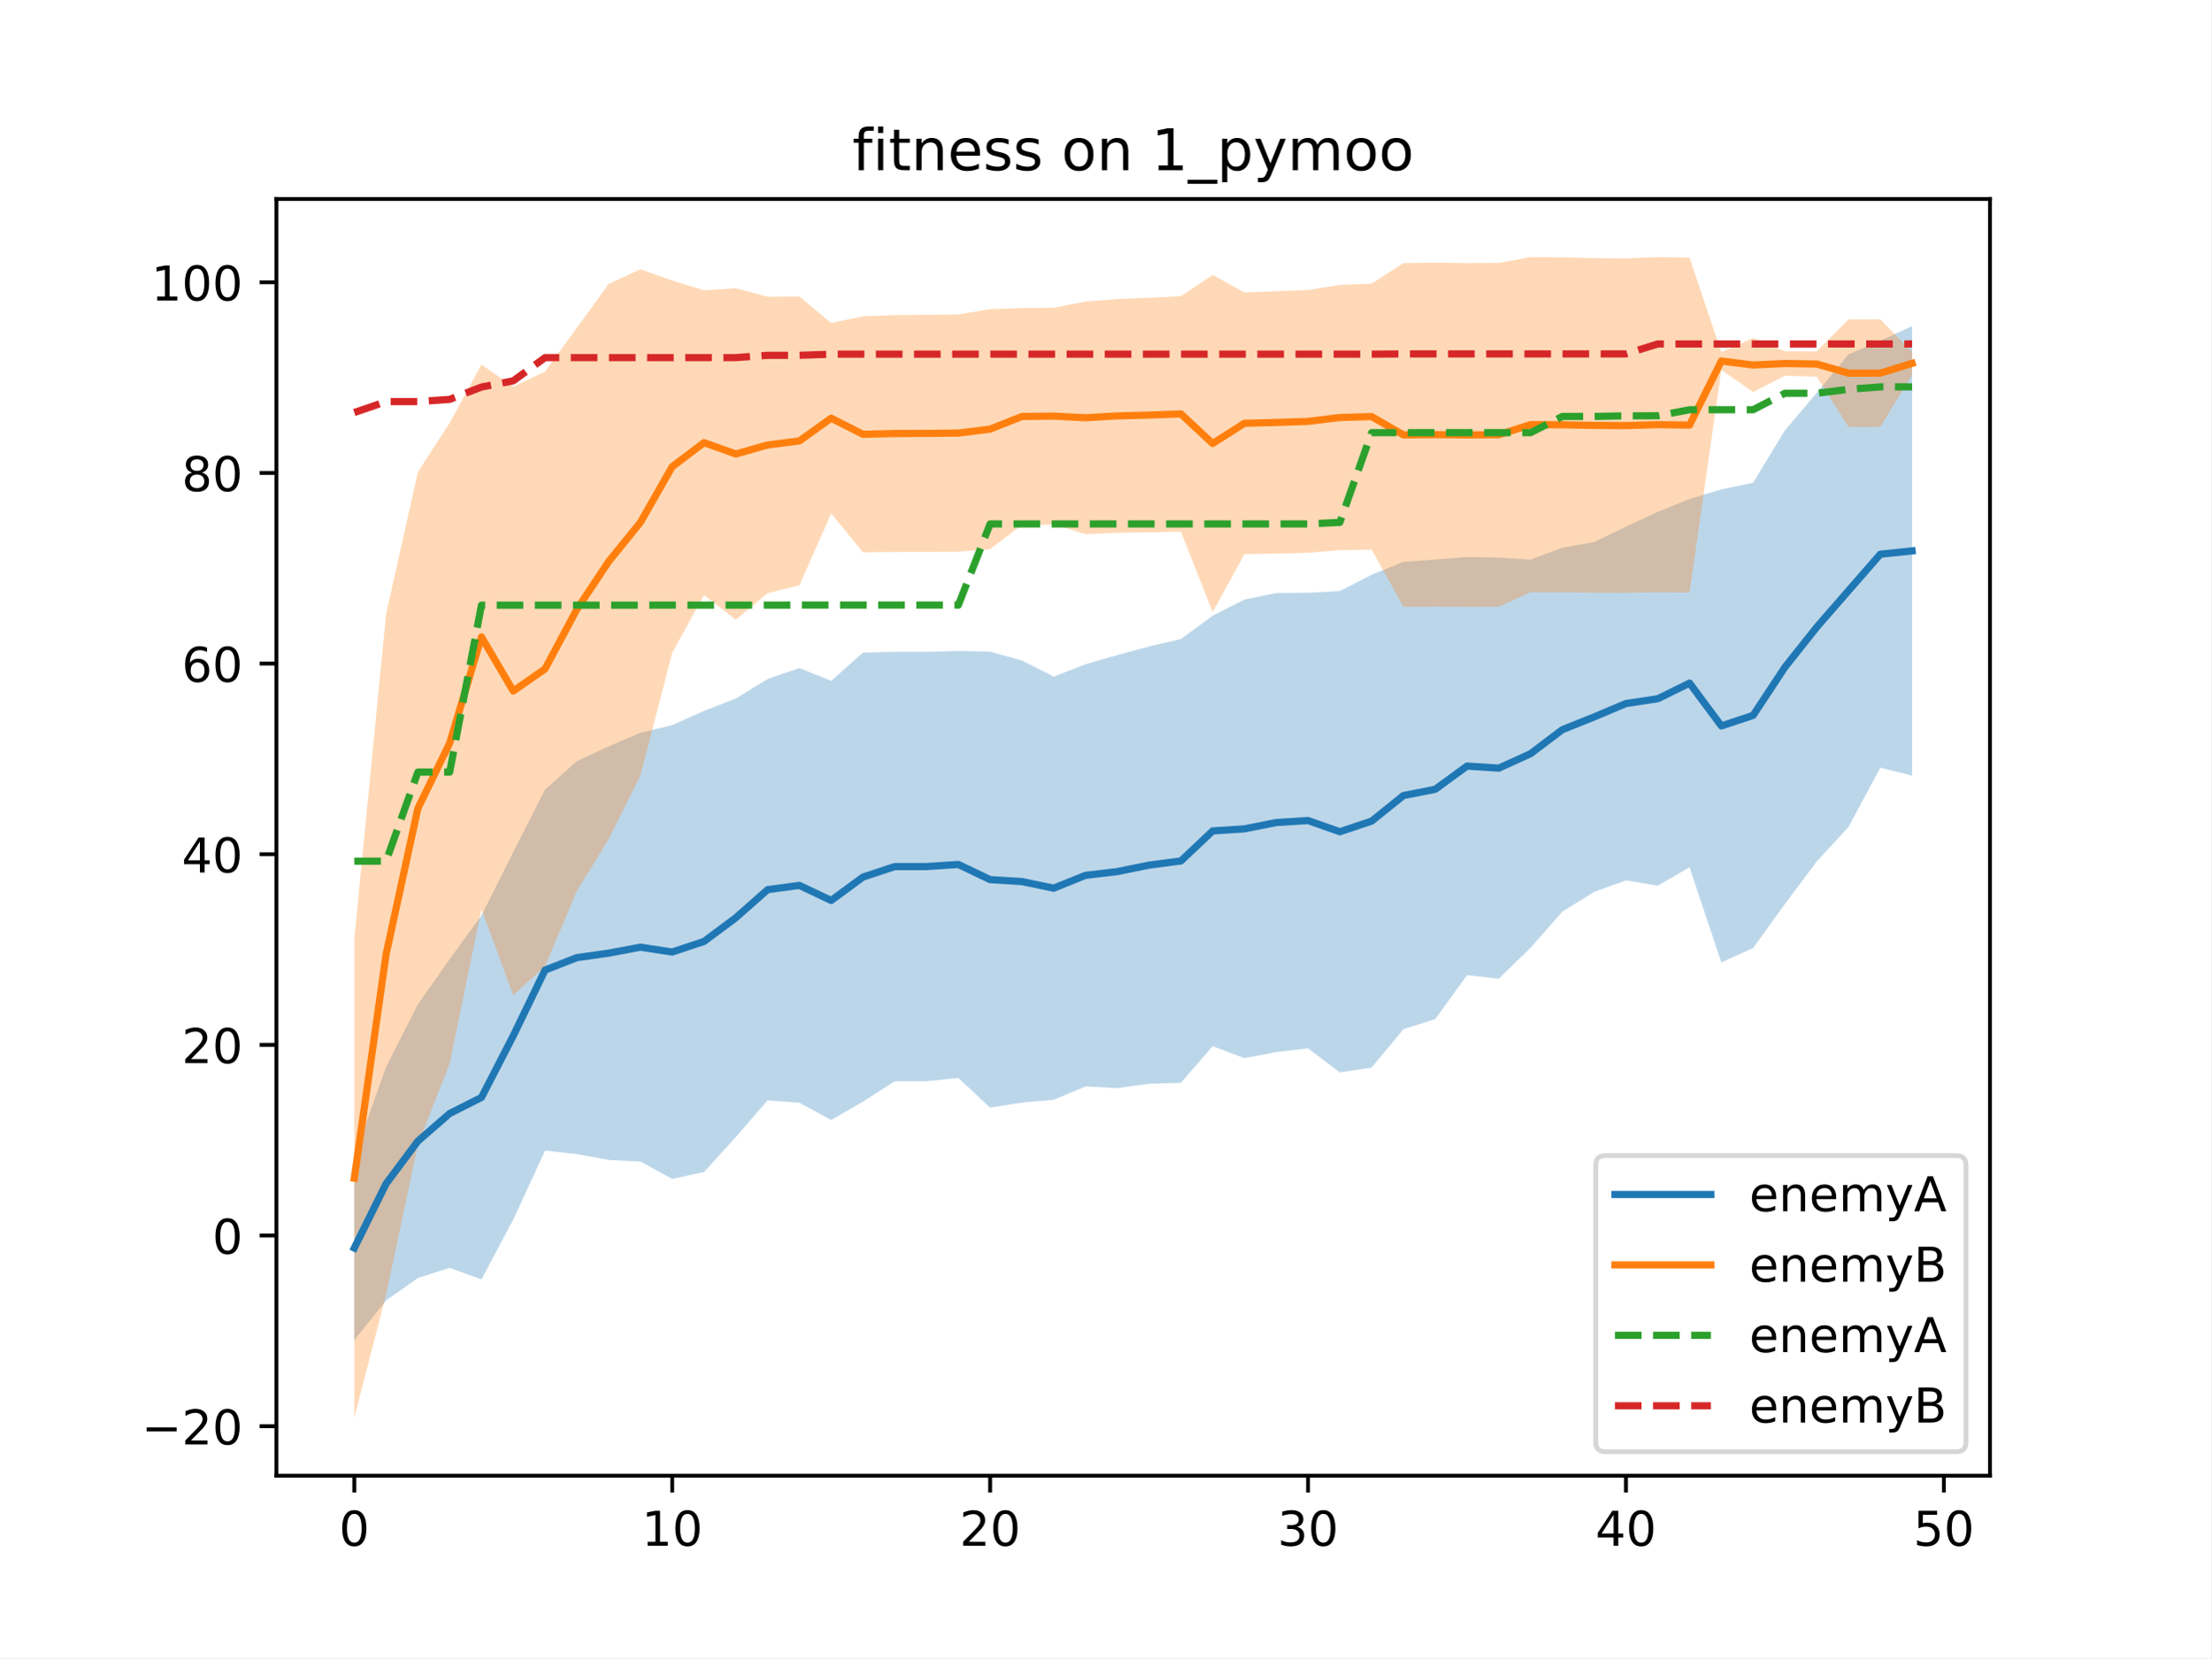
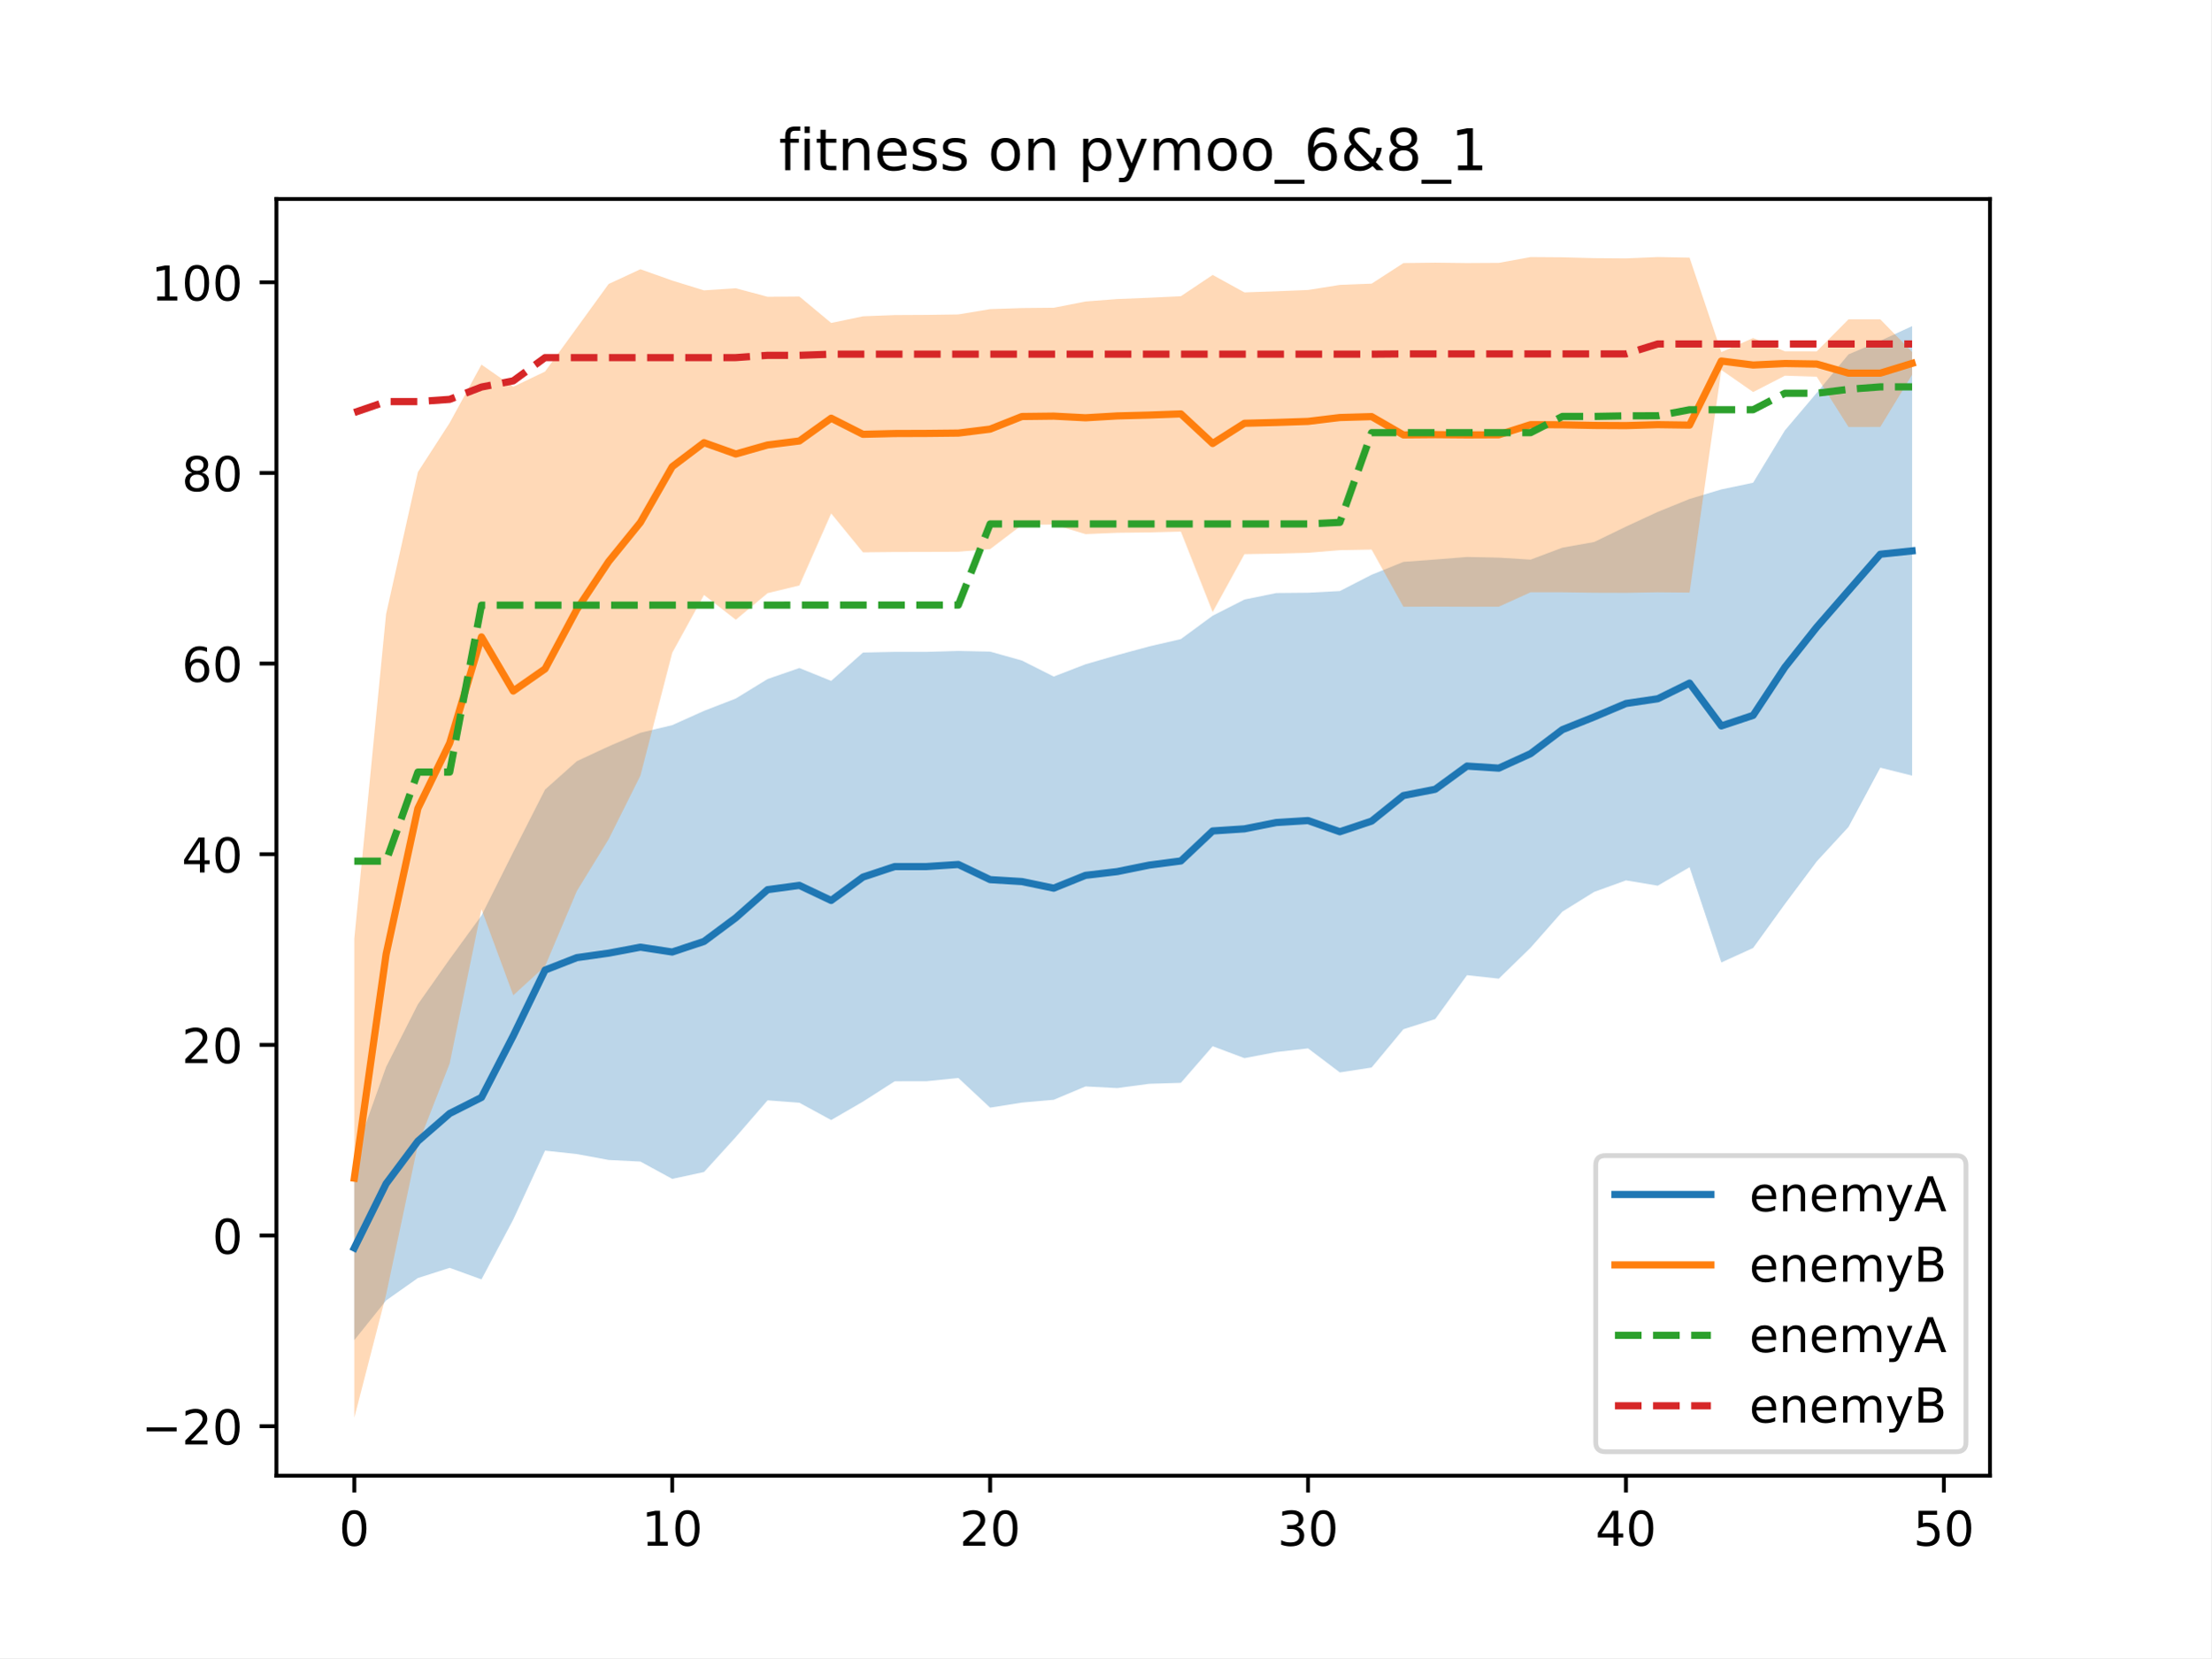
<svg xmlns="http://www.w3.org/2000/svg" xmlns:xlink="http://www.w3.org/1999/xlink" width="460.8pt" height="345.6pt" viewBox="0 0 460.8 345.6" version="1.1">
  <defs>
    <style type="text/css">*{stroke-linejoin: round; stroke-linecap: butt}</style>
  </defs>
  <g id="figure_1">
    <g id="patch_1">
      <path d="M 0 345.6  L 460.8 345.6  L 460.8 0  L 0 0  z " style="fill: #ffffff" />
    </g>
    <g id="axes_1">
      <g id="patch_2">
        <path d="M 57.6 307.584  L 414.72 307.584  L 414.72 41.472  L 57.6 41.472  z " style="fill: #ffffff" />
      </g>
      <g id="PolyCollection_1">
-         <path d="M 73.833 240.911  L 73.833 279.33  L 80.458 271.06  L 87.084 266.384  L 93.71 264.265  L 100.335 266.667  L 106.961 254.183  L 113.586 239.825  L 120.212 240.547  L 126.838 241.772  L 133.463 242.11  L 140.089 245.717  L 146.714 244.287  L 153.34 236.994  L 159.966 229.342  L 166.591 229.85  L 173.217 233.451  L 179.842 229.614  L 186.468 225.369  L 193.094 225.363  L 199.719 224.683  L 206.345 230.868  L 212.97 229.814  L 219.596 229.229  L 226.222 226.447  L 232.847 226.794  L 239.473 225.9  L 246.098 225.696  L 252.724 218.067  L 259.35 220.555  L 265.975 219.281  L 272.601 218.514  L 279.226 223.529  L 285.852 222.501  L 292.478 214.526  L 299.103 212.407  L 305.729 203.258  L 312.354 203.984  L 318.98 197.526  L 325.606 190.014  L 332.231 185.897  L 338.857 183.501  L 345.482 184.602  L 352.108 180.761  L 358.734 200.602  L 365.359 197.588  L 371.985 188.42  L 378.61 179.553  L 385.236 172.364  L 391.862 160.005  L 398.487 161.667  L 398.487 67.966  L 398.487 67.966  L 391.862 71.03  L 385.236 73.853  L 378.61 81.882  L 371.985 89.7  L 365.359 100.613  L 358.734 102.004  L 352.108 103.995  L 345.482 106.686  L 338.857 109.754  L 332.231 112.963  L 325.606 114.147  L 318.98 116.64  L 312.354 116.223  L 305.729 116.085  L 299.103 116.617  L 292.478 117.111  L 285.852 119.79  L 279.226 123.191  L 272.601 123.541  L 265.975 123.604  L 259.35 124.961  L 252.724 128.326  L 246.098 133.201  L 239.473 134.737  L 232.847 136.54  L 226.222 138.453  L 219.596 141.013  L 212.97 137.673  L 206.345 135.816  L 199.719 135.677  L 193.094 135.868  L 186.468 135.867  L 179.842 136.012  L 173.217 141.915  L 166.591 139.233  L 159.966 141.528  L 153.34 145.592  L 146.714 148.164  L 140.089 151.14  L 133.463 152.727  L 126.838 155.567  L 120.212 158.654  L 113.586 164.565  L 106.961 177.591  L 100.335 190.818  L 93.71 199.91  L 87.084 209.324  L 80.458 222.388  L 73.833 240.911  z " clip-path="url(#p8b91c8d540)" style="fill: #1f77b4; fill-opacity: 0.3" />
+         <path d="M 73.833 240.911  L 73.833 279.33  L 80.458 271.06  L 87.084 266.384  L 93.71 264.265  L 100.335 266.667  L 106.961 254.183  L 113.586 239.825  L 120.212 240.547  L 126.838 241.772  L 133.463 242.11  L 140.089 245.717  L 146.714 244.287  L 153.34 236.994  L 159.966 229.342  L 166.591 229.85  L 173.217 233.451  L 179.842 229.614  L 186.468 225.369  L 193.094 225.363  L 199.719 224.683  L 206.345 230.868  L 212.97 229.814  L 219.596 229.229  L 226.222 226.447  L 232.847 226.794  L 239.473 225.9  L 246.098 225.696  L 252.724 218.067  L 259.35 220.555  L 265.975 219.281  L 272.601 218.514  L 279.226 223.529  L 285.852 222.501  L 292.478 214.526  L 299.103 212.407  L 305.729 203.258  L 312.354 203.984  L 318.98 197.526  L 325.606 190.014  L 332.231 185.897  L 338.857 183.501  L 345.482 184.602  L 352.108 180.761  L 358.734 200.602  L 365.359 197.588  L 371.985 188.42  L 378.61 179.553  L 385.236 172.364  L 391.862 160.005  L 398.487 161.667  L 398.487 67.966  L 398.487 67.966  L 391.862 71.03  L 385.236 73.853  L 378.61 81.882  L 371.985 89.7  L 365.359 100.613  L 358.734 102.004  L 352.108 103.995  L 345.482 106.686  L 338.857 109.754  L 332.231 112.963  L 325.606 114.147  L 318.98 116.64  L 312.354 116.223  L 305.729 116.085  L 299.103 116.617  L 292.478 117.111  L 285.852 119.79  L 279.226 123.191  L 272.601 123.541  L 265.975 123.604  L 259.35 124.961  L 252.724 128.326  L 246.098 133.201  L 239.473 134.737  L 232.847 136.54  L 226.222 138.453  L 219.596 141.013  L 212.97 137.673  L 206.345 135.816  L 199.719 135.677  L 193.094 135.868  L 186.468 135.867  L 179.842 136.012  L 173.217 141.915  L 166.591 139.233  L 159.966 141.528  L 153.34 145.592  L 146.714 148.164  L 140.089 151.14  L 133.463 152.727  L 126.838 155.567  L 120.212 158.654  L 113.586 164.565  L 106.961 177.591  L 100.335 190.818  L 93.71 199.91  L 87.084 209.324  L 80.458 222.388  L 73.833 240.911  z " clip-path="url(#p556ab6fc61)" style="fill: #1f77b4; fill-opacity: 0.3" />
      </g>
      <g id="PolyCollection_2">
-         <path d="M 73.833 195.651  L 73.833 295.488  L 80.458 269.844  L 87.084 238.611  L 93.71 221.655  L 100.335 189.511  L 106.961 207.452  L 113.586 201.393  L 120.212 185.723  L 126.838 174.913  L 133.463 161.649  L 140.089 136.064  L 146.714 124.006  L 153.34 129.172  L 159.966 123.632  L 166.591 122.023  L 173.217 107.017  L 179.842 115.122  L 186.468 115.051  L 193.094 115.04  L 199.719 114.997  L 206.345 114.451  L 212.97 109.418  L 219.596 109.325  L 226.222 111.32  L 232.847 111.048  L 239.473 110.967  L 246.098 110.797  L 252.724 127.569  L 259.35 115.502  L 265.975 115.394  L 272.601 115.22  L 279.226 114.672  L 285.852 114.548  L 292.478 126.467  L 299.103 126.434  L 305.729 126.467  L 312.354 126.451  L 318.98 123.449  L 325.606 123.449  L 332.231 123.547  L 338.857 123.568  L 345.482 123.45  L 352.108 123.515  L 358.734 77.098  L 365.359 81.712  L 371.985 78.302  L 378.61 78.514  L 385.236 88.994  L 391.862 88.978  L 398.487 78.109  L 398.487 73.361  L 398.487 73.361  L 391.862 66.557  L 385.236 66.553  L 378.61 73.231  L 371.985 73.227  L 365.359 70.448  L 358.734 73.385  L 352.108 53.691  L 345.482 53.568  L 338.857 53.849  L 332.231 53.8  L 325.606 53.62  L 318.98 53.572  L 312.354 54.788  L 305.729 54.828  L 299.103 54.747  L 292.478 54.829  L 285.852 59.116  L 279.226 59.378  L 272.601 60.434  L 265.975 60.708  L 259.35 60.944  L 252.724 57.302  L 246.098 61.735  L 239.473 62.054  L 232.847 62.326  L 226.222 62.838  L 219.596 64.138  L 212.97 64.205  L 206.345 64.427  L 199.719 65.533  L 193.094 65.632  L 186.468 65.67  L 179.842 65.921  L 173.217 67.312  L 166.591 61.795  L 159.966 61.85  L 153.34 60.077  L 146.714 60.514  L 140.089 58.473  L 133.463 56.113  L 126.838 59.186  L 120.212 68.322  L 113.586 77.437  L 106.961 80.61  L 100.335 75.989  L 93.71 88.13  L 87.084 98.389  L 80.458 127.984  L 73.833 195.651  z " clip-path="url(#p8b91c8d540)" style="fill: #ff7f0e; fill-opacity: 0.3" />
+         <path d="M 73.833 195.651  L 73.833 295.488  L 80.458 269.844  L 87.084 238.611  L 93.71 221.655  L 100.335 189.511  L 106.961 207.452  L 113.586 201.393  L 120.212 185.723  L 126.838 174.913  L 133.463 161.649  L 140.089 136.064  L 146.714 124.006  L 153.34 129.172  L 159.966 123.632  L 166.591 122.023  L 173.217 107.017  L 179.842 115.122  L 186.468 115.051  L 193.094 115.04  L 199.719 114.997  L 206.345 114.451  L 212.97 109.418  L 219.596 109.325  L 226.222 111.32  L 232.847 111.048  L 239.473 110.967  L 246.098 110.797  L 252.724 127.569  L 259.35 115.502  L 265.975 115.394  L 272.601 115.22  L 279.226 114.672  L 285.852 114.548  L 292.478 126.467  L 299.103 126.434  L 305.729 126.467  L 312.354 126.451  L 318.98 123.449  L 325.606 123.449  L 332.231 123.547  L 338.857 123.568  L 345.482 123.45  L 352.108 123.515  L 358.734 77.098  L 365.359 81.712  L 371.985 78.302  L 378.61 78.514  L 385.236 88.994  L 391.862 88.978  L 398.487 78.109  L 398.487 73.361  L 398.487 73.361  L 391.862 66.557  L 385.236 66.553  L 378.61 73.231  L 371.985 73.227  L 365.359 70.448  L 358.734 73.385  L 352.108 53.691  L 345.482 53.568  L 338.857 53.849  L 332.231 53.8  L 325.606 53.62  L 318.98 53.572  L 312.354 54.788  L 305.729 54.828  L 299.103 54.747  L 292.478 54.829  L 285.852 59.116  L 279.226 59.378  L 272.601 60.434  L 265.975 60.708  L 259.35 60.944  L 252.724 57.302  L 246.098 61.735  L 239.473 62.054  L 232.847 62.326  L 226.222 62.838  L 219.596 64.138  L 212.97 64.205  L 206.345 64.427  L 199.719 65.533  L 193.094 65.632  L 186.468 65.67  L 179.842 65.921  L 173.217 67.312  L 166.591 61.795  L 159.966 61.85  L 153.34 60.077  L 146.714 60.514  L 140.089 58.473  L 133.463 56.113  L 126.838 59.186  L 120.212 68.322  L 113.586 77.437  L 106.961 80.61  L 100.335 75.989  L 93.71 88.13  L 87.084 98.389  L 80.458 127.984  L 73.833 195.651  z " clip-path="url(#p556ab6fc61)" style="fill: #ff7f0e; fill-opacity: 0.3" />
      </g>
      <g id="matplotlib.axis_1">
        <g id="xtick_1">
          <g id="line2d_1">
            <defs>
-               <path id="m5fcf233fd3" d="M 0 0  L 0 3.5  " style="stroke: #000000; stroke-width: 0.8" />
+               <path id="m9a64dd6bff" d="M 0 0  L 0 3.5  " style="stroke: #000000; stroke-width: 0.8" />
            </defs>
            <g>
-               <use xlink:href="#m5fcf233fd3" x="73.833" y="307.584" style="stroke: #000000; stroke-width: 0.8" />
+               <use xlink:href="#m9a64dd6bff" x="73.833" y="307.584" style="stroke: #000000; stroke-width: 0.8" />
            </g>
          </g>
          <g id="text_1">
-             <g transform="translate(70.65148 322.1824) scale(0.1 -0.1)">
+             <g transform="translate(70.65148 322.1824)scale(0.1 -0.1)">
              <defs>
                <path id="DejaVuSans-30" d="M 2034 4250  Q 1547 4250 1301 3770  Q 1056 3291 1056 2328  Q 1056 1369 1301 889  Q 1547 409 2034 409  Q 2525 409 2770 889  Q 3016 1369 3016 2328  Q 3016 3291 2770 3770  Q 2525 4250 2034 4250  z M 2034 4750  Q 2819 4750 3233 4129  Q 3647 3509 3647 2328  Q 3647 1150 3233 529  Q 2819 -91 2034 -91  Q 1250 -91 836 529  Q 422 1150 422 2328  Q 422 3509 836 4129  Q 1250 4750 2034 4750  z " transform="scale(0.015625)" />
              </defs>
              <use xlink:href="#DejaVuSans-30" />
            </g>
          </g>
        </g>
        <g id="xtick_2">
          <g id="line2d_2">
            <g>
-               <use xlink:href="#m5fcf233fd3" x="140.089" y="307.584" style="stroke: #000000; stroke-width: 0.8" />
+               <use xlink:href="#m9a64dd6bff" x="140.089" y="307.584" style="stroke: #000000; stroke-width: 0.8" />
            </g>
          </g>
          <g id="text_2">
-             <g transform="translate(133.7263 322.1824) scale(0.1 -0.1)">
+             <g transform="translate(133.7263 322.1824)scale(0.1 -0.1)">
              <defs>
                <path id="DejaVuSans-31" d="M 794 531  L 1825 531  L 1825 4091  L 703 3866  L 703 4441  L 1819 4666  L 2450 4666  L 2450 531  L 3481 531  L 3481 0  L 794 0  L 794 531  z " transform="scale(0.015625)" />
              </defs>
              <use xlink:href="#DejaVuSans-31" />
              <use xlink:href="#DejaVuSans-30" x="63.623" />
            </g>
          </g>
        </g>
        <g id="xtick_3">
          <g id="line2d_3">
            <g>
-               <use xlink:href="#m5fcf233fd3" x="206.345" y="307.584" style="stroke: #000000; stroke-width: 0.8" />
+               <use xlink:href="#m9a64dd6bff" x="206.345" y="307.584" style="stroke: #000000; stroke-width: 0.8" />
            </g>
          </g>
          <g id="text_3">
-             <g transform="translate(199.9823 322.1824) scale(0.1 -0.1)">
+             <g transform="translate(199.9823 322.1824)scale(0.1 -0.1)">
              <defs>
                <path id="DejaVuSans-32" d="M 1228 531  L 3431 531  L 3431 0  L 469 0  L 469 531  Q 828 903 1448 1529  Q 2069 2156 2228 2338  Q 2531 2678 2651 2914  Q 2772 3150 2772 3378  Q 2772 3750 2511 3984  Q 2250 4219 1831 4219  Q 1534 4219 1204 4116  Q 875 4013 500 3803  L 500 4441  Q 881 4594 1212 4672  Q 1544 4750 1819 4750  Q 2544 4750 2975 4387  Q 3406 4025 3406 3419  Q 3406 3131 3298 2873  Q 3191 2616 2906 2266  Q 2828 2175 2409 1742  Q 1991 1309 1228 531  z " transform="scale(0.015625)" />
              </defs>
              <use xlink:href="#DejaVuSans-32" />
              <use xlink:href="#DejaVuSans-30" x="63.623" />
            </g>
          </g>
        </g>
        <g id="xtick_4">
          <g id="line2d_4">
            <g>
-               <use xlink:href="#m5fcf233fd3" x="272.601" y="307.584" style="stroke: #000000; stroke-width: 0.8" />
+               <use xlink:href="#m9a64dd6bff" x="272.601" y="307.584" style="stroke: #000000; stroke-width: 0.8" />
            </g>
          </g>
          <g id="text_4">
-             <g transform="translate(266.2383 322.1824) scale(0.1 -0.1)">
+             <g transform="translate(266.2383 322.1824)scale(0.1 -0.1)">
              <defs>
                <path id="DejaVuSans-33" d="M 2597 2516  Q 3050 2419 3304 2112  Q 3559 1806 3559 1356  Q 3559 666 3084 287  Q 2609 -91 1734 -91  Q 1441 -91 1130 -33  Q 819 25 488 141  L 488 750  Q 750 597 1062 519  Q 1375 441 1716 441  Q 2309 441 2620 675  Q 2931 909 2931 1356  Q 2931 1769 2642 2001  Q 2353 2234 1838 2234  L 1294 2234  L 1294 2753  L 1863 2753  Q 2328 2753 2575 2939  Q 2822 3125 2822 3475  Q 2822 3834 2567 4026  Q 2313 4219 1838 4219  Q 1578 4219 1281 4162  Q 984 4106 628 3988  L 628 4550  Q 988 4650 1302 4700  Q 1616 4750 1894 4750  Q 2613 4750 3031 4423  Q 3450 4097 3450 3541  Q 3450 3153 3228 2886  Q 3006 2619 2597 2516  z " transform="scale(0.015625)" />
              </defs>
              <use xlink:href="#DejaVuSans-33" />
              <use xlink:href="#DejaVuSans-30" x="63.623" />
            </g>
          </g>
        </g>
        <g id="xtick_5">
          <g id="line2d_5">
            <g>
-               <use xlink:href="#m5fcf233fd3" x="338.857" y="307.584" style="stroke: #000000; stroke-width: 0.8" />
+               <use xlink:href="#m9a64dd6bff" x="338.857" y="307.584" style="stroke: #000000; stroke-width: 0.8" />
            </g>
          </g>
          <g id="text_5">
-             <g transform="translate(332.4943 322.1824) scale(0.1 -0.1)">
+             <g transform="translate(332.4943 322.1824)scale(0.1 -0.1)">
              <defs>
                <path id="DejaVuSans-34" d="M 2419 4116  L 825 1625  L 2419 1625  L 2419 4116  z M 2253 4666  L 3047 4666  L 3047 1625  L 3713 1625  L 3713 1100  L 3047 1100  L 3047 0  L 2419 0  L 2419 1100  L 313 1100  L 313 1709  L 2253 4666  z " transform="scale(0.015625)" />
              </defs>
              <use xlink:href="#DejaVuSans-34" />
              <use xlink:href="#DejaVuSans-30" x="63.623" />
            </g>
          </g>
        </g>
        <g id="xtick_6">
          <g id="line2d_6">
            <g>
-               <use xlink:href="#m5fcf233fd3" x="405.113" y="307.584" style="stroke: #000000; stroke-width: 0.8" />
+               <use xlink:href="#m9a64dd6bff" x="405.113" y="307.584" style="stroke: #000000; stroke-width: 0.8" />
            </g>
          </g>
          <g id="text_6">
-             <g transform="translate(398.7504 322.1824) scale(0.1 -0.1)">
+             <g transform="translate(398.7504 322.1824)scale(0.1 -0.1)">
              <defs>
                <path id="DejaVuSans-35" d="M 691 4666  L 3169 4666  L 3169 4134  L 1269 4134  L 1269 2991  Q 1406 3038 1543 3061  Q 1681 3084 1819 3084  Q 2600 3084 3056 2656  Q 3513 2228 3513 1497  Q 3513 744 3044 326  Q 2575 -91 1722 -91  Q 1428 -91 1123 -41  Q 819 9 494 109  L 494 744  Q 775 591 1075 516  Q 1375 441 1709 441  Q 2250 441 2565 725  Q 2881 1009 2881 1497  Q 2881 1984 2565 2268  Q 2250 2553 1709 2553  Q 1456 2553 1204 2497  Q 953 2441 691 2322  L 691 4666  z " transform="scale(0.015625)" />
              </defs>
              <use xlink:href="#DejaVuSans-35" />
              <use xlink:href="#DejaVuSans-30" x="63.623" />
            </g>
          </g>
        </g>
      </g>
      <g id="matplotlib.axis_2">
        <g id="ytick_1">
          <g id="line2d_7">
            <defs>
-               <path id="mc5053cf234" d="M 0 0  L -3.5 0  " style="stroke: #000000; stroke-width: 0.8" />
+               <path id="mf348ec1b9c" d="M 0 0  L -3.5 0  " style="stroke: #000000; stroke-width: 0.8" />
            </defs>
            <g>
-               <use xlink:href="#mc5053cf234" x="57.6" y="297.27" style="stroke: #000000; stroke-width: 0.8" />
+               <use xlink:href="#mf348ec1b9c" x="57.6" y="297.27" style="stroke: #000000; stroke-width: 0.8" />
            </g>
          </g>
          <g id="text_7">
-             <g transform="translate(29.49531 301.0696) scale(0.1 -0.1)">
+             <g transform="translate(29.49531 301.0696)scale(0.1 -0.1)">
              <defs>
                <path id="DejaVuSans-2212" d="M 678 2272  L 4684 2272  L 4684 1741  L 678 1741  L 678 2272  z " transform="scale(0.015625)" />
              </defs>
              <use xlink:href="#DejaVuSans-2212" />
              <use xlink:href="#DejaVuSans-32" x="83.789" />
              <use xlink:href="#DejaVuSans-30" x="147.412" />
            </g>
          </g>
        </g>
        <g id="ytick_2">
          <g id="line2d_8">
            <g>
-               <use xlink:href="#mc5053cf234" x="57.6" y="257.53" style="stroke: #000000; stroke-width: 0.8" />
+               <use xlink:href="#mf348ec1b9c" x="57.6" y="257.53" style="stroke: #000000; stroke-width: 0.8" />
            </g>
          </g>
          <g id="text_8">
-             <g transform="translate(44.2375 261.3293) scale(0.1 -0.1)">
+             <g transform="translate(44.2375 261.3293)scale(0.1 -0.1)">
              <use xlink:href="#DejaVuSans-30" />
            </g>
          </g>
        </g>
        <g id="ytick_3">
          <g id="line2d_9">
            <g>
-               <use xlink:href="#mc5053cf234" x="57.6" y="217.79" style="stroke: #000000; stroke-width: 0.8" />
+               <use xlink:href="#mf348ec1b9c" x="57.6" y="217.79" style="stroke: #000000; stroke-width: 0.8" />
            </g>
          </g>
          <g id="text_9">
-             <g transform="translate(37.875 221.589) scale(0.1 -0.1)">
+             <g transform="translate(37.875 221.589)scale(0.1 -0.1)">
              <use xlink:href="#DejaVuSans-32" />
              <use xlink:href="#DejaVuSans-30" x="63.623" />
            </g>
          </g>
        </g>
        <g id="ytick_4">
          <g id="line2d_10">
            <g>
-               <use xlink:href="#mc5053cf234" x="57.6" y="178.049" style="stroke: #000000; stroke-width: 0.8" />
+               <use xlink:href="#mf348ec1b9c" x="57.6" y="178.049" style="stroke: #000000; stroke-width: 0.8" />
            </g>
          </g>
          <g id="text_10">
-             <g transform="translate(37.875 181.8486) scale(0.1 -0.1)">
+             <g transform="translate(37.875 181.8486)scale(0.1 -0.1)">
              <use xlink:href="#DejaVuSans-34" />
              <use xlink:href="#DejaVuSans-30" x="63.623" />
            </g>
          </g>
        </g>
        <g id="ytick_5">
          <g id="line2d_11">
            <g>
-               <use xlink:href="#mc5053cf234" x="57.6" y="138.309" style="stroke: #000000; stroke-width: 0.8" />
+               <use xlink:href="#mf348ec1b9c" x="57.6" y="138.309" style="stroke: #000000; stroke-width: 0.8" />
            </g>
          </g>
          <g id="text_11">
-             <g transform="translate(37.875 142.1083) scale(0.1 -0.1)">
+             <g transform="translate(37.875 142.1083)scale(0.1 -0.1)">
              <defs>
                <path id="DejaVuSans-36" d="M 2113 2584  Q 1688 2584 1439 2293  Q 1191 2003 1191 1497  Q 1191 994 1439 701  Q 1688 409 2113 409  Q 2538 409 2786 701  Q 3034 994 3034 1497  Q 3034 2003 2786 2293  Q 2538 2584 2113 2584  z M 3366 4563  L 3366 3988  Q 3128 4100 2886 4159  Q 2644 4219 2406 4219  Q 1781 4219 1451 3797  Q 1122 3375 1075 2522  Q 1259 2794 1537 2939  Q 1816 3084 2150 3084  Q 2853 3084 3261 2657  Q 3669 2231 3669 1497  Q 3669 778 3244 343  Q 2819 -91 2113 -91  Q 1303 -91 875 529  Q 447 1150 447 2328  Q 447 3434 972 4092  Q 1497 4750 2381 4750  Q 2619 4750 2861 4703  Q 3103 4656 3366 4563  z " transform="scale(0.015625)" />
              </defs>
              <use xlink:href="#DejaVuSans-36" />
              <use xlink:href="#DejaVuSans-30" x="63.623" />
            </g>
          </g>
        </g>
        <g id="ytick_6">
          <g id="line2d_12">
            <g>
-               <use xlink:href="#mc5053cf234" x="57.6" y="98.569" style="stroke: #000000; stroke-width: 0.8" />
+               <use xlink:href="#mf348ec1b9c" x="57.6" y="98.569" style="stroke: #000000; stroke-width: 0.8" />
            </g>
          </g>
          <g id="text_12">
-             <g transform="translate(37.875 102.368) scale(0.1 -0.1)">
+             <g transform="translate(37.875 102.368)scale(0.1 -0.1)">
              <defs>
                <path id="DejaVuSans-38" d="M 2034 2216  Q 1584 2216 1326 1975  Q 1069 1734 1069 1313  Q 1069 891 1326 650  Q 1584 409 2034 409  Q 2484 409 2743 651  Q 3003 894 3003 1313  Q 3003 1734 2745 1975  Q 2488 2216 2034 2216  z M 1403 2484  Q 997 2584 770 2862  Q 544 3141 544 3541  Q 544 4100 942 4425  Q 1341 4750 2034 4750  Q 2731 4750 3128 4425  Q 3525 4100 3525 3541  Q 3525 3141 3298 2862  Q 3072 2584 2669 2484  Q 3125 2378 3379 2068  Q 3634 1759 3634 1313  Q 3634 634 3220 271  Q 2806 -91 2034 -91  Q 1263 -91 848 271  Q 434 634 434 1313  Q 434 1759 690 2068  Q 947 2378 1403 2484  z M 1172 3481  Q 1172 3119 1398 2916  Q 1625 2713 2034 2713  Q 2441 2713 2670 2916  Q 2900 3119 2900 3481  Q 2900 3844 2670 4047  Q 2441 4250 2034 4250  Q 1625 4250 1398 4047  Q 1172 3844 1172 3481  z " transform="scale(0.015625)" />
              </defs>
              <use xlink:href="#DejaVuSans-38" />
              <use xlink:href="#DejaVuSans-30" x="63.623" />
            </g>
          </g>
        </g>
        <g id="ytick_7">
          <g id="line2d_13">
            <g>
-               <use xlink:href="#mc5053cf234" x="57.6" y="58.828" style="stroke: #000000; stroke-width: 0.8" />
+               <use xlink:href="#mf348ec1b9c" x="57.6" y="58.828" style="stroke: #000000; stroke-width: 0.8" />
            </g>
          </g>
          <g id="text_13">
-             <g transform="translate(31.5125 62.6277) scale(0.1 -0.1)">
+             <g transform="translate(31.5125 62.6277)scale(0.1 -0.1)">
              <use xlink:href="#DejaVuSans-31" />
              <use xlink:href="#DejaVuSans-30" x="63.623" />
              <use xlink:href="#DejaVuSans-30" x="127.246" />
            </g>
          </g>
        </g>
      </g>
      <g id="line2d_14">
-         <path d="M 73.833 260.121  L 80.458 246.724  L 87.084 237.854  L 93.71 232.087  L 100.335 228.743  L 106.961 215.887  L 113.586 202.195  L 120.212 199.6  L 126.838 198.669  L 133.463 197.419  L 140.089 198.429  L 146.714 196.226  L 153.34 191.293  L 159.966 185.435  L 166.591 184.542  L 173.217 187.683  L 179.842 182.813  L 186.468 180.618  L 193.094 180.616  L 199.719 180.18  L 206.345 183.342  L 212.97 183.744  L 219.596 185.121  L 226.222 182.45  L 232.847 181.667  L 239.473 180.318  L 246.098 179.449  L 252.724 173.196  L 259.35 172.758  L 265.975 171.442  L 272.601 171.028  L 279.226 173.36  L 285.852 171.146  L 292.478 165.818  L 299.103 164.512  L 305.729 159.672  L 312.354 160.104  L 318.98 157.083  L 325.606 152.08  L 332.231 149.43  L 338.857 146.628  L 345.482 145.644  L 352.108 142.378  L 358.734 151.303  L 365.359 149.101  L 371.985 139.06  L 378.61 130.718  L 385.236 123.108  L 391.862 115.517  L 398.487 114.816  " clip-path="url(#p8b91c8d540)" style="fill: none; stroke: #1f77b4; stroke-width: 1.5; stroke-linecap: square" />
+         <path d="M 73.833 260.121  L 80.458 246.724  L 87.084 237.854  L 93.71 232.087  L 100.335 228.743  L 106.961 215.887  L 113.586 202.195  L 120.212 199.6  L 126.838 198.669  L 133.463 197.419  L 140.089 198.429  L 146.714 196.226  L 153.34 191.293  L 159.966 185.435  L 166.591 184.542  L 173.217 187.683  L 179.842 182.813  L 186.468 180.618  L 193.094 180.616  L 199.719 180.18  L 206.345 183.342  L 212.97 183.744  L 219.596 185.121  L 226.222 182.45  L 232.847 181.667  L 239.473 180.318  L 246.098 179.449  L 252.724 173.196  L 259.35 172.758  L 265.975 171.442  L 272.601 171.028  L 279.226 173.36  L 285.852 171.146  L 292.478 165.818  L 299.103 164.512  L 305.729 159.672  L 312.354 160.104  L 318.98 157.083  L 325.606 152.08  L 332.231 149.43  L 338.857 146.628  L 345.482 145.644  L 352.108 142.378  L 358.734 151.303  L 365.359 149.101  L 371.985 139.06  L 378.61 130.718  L 385.236 123.108  L 391.862 115.517  L 398.487 114.816  " clip-path="url(#p556ab6fc61)" style="fill: none; stroke: #1f77b4; stroke-width: 1.5; stroke-linecap: square" />
      </g>
      <g id="line2d_15">
-         <path d="M 73.833 245.57  L 80.458 198.914  L 87.084 168.5  L 93.71 154.893  L 100.335 132.75  L 106.961 144.031  L 113.586 139.415  L 120.212 127.022  L 126.838 117.049  L 133.463 108.881  L 140.089 97.268  L 146.714 92.26  L 153.34 94.624  L 159.966 92.741  L 166.591 91.909  L 173.217 87.164  L 179.842 90.522  L 186.468 90.361  L 193.094 90.336  L 199.719 90.265  L 206.345 89.439  L 212.97 86.811  L 219.596 86.731  L 226.222 87.079  L 232.847 86.687  L 239.473 86.51  L 246.098 86.266  L 252.724 92.435  L 259.35 88.223  L 265.975 88.051  L 272.601 87.827  L 279.226 87.025  L 285.852 86.832  L 292.478 90.648  L 299.103 90.591  L 305.729 90.647  L 312.354 90.619  L 318.98 88.51  L 325.606 88.535  L 332.231 88.674  L 338.857 88.709  L 345.482 88.509  L 352.108 88.603  L 358.734 75.242  L 365.359 76.08  L 371.985 75.764  L 378.61 75.873  L 385.236 77.773  L 391.862 77.767  L 398.487 75.735  " clip-path="url(#p8b91c8d540)" style="fill: none; stroke: #ff7f0e; stroke-width: 1.5; stroke-linecap: square" />
+         <path d="M 73.833 245.57  L 80.458 198.914  L 87.084 168.5  L 93.71 154.893  L 100.335 132.75  L 106.961 144.031  L 113.586 139.415  L 120.212 127.022  L 126.838 117.049  L 133.463 108.881  L 140.089 97.268  L 146.714 92.26  L 153.34 94.624  L 159.966 92.741  L 166.591 91.909  L 173.217 87.164  L 179.842 90.522  L 186.468 90.361  L 193.094 90.336  L 199.719 90.265  L 206.345 89.439  L 212.97 86.811  L 219.596 86.731  L 226.222 87.079  L 232.847 86.687  L 239.473 86.51  L 246.098 86.266  L 252.724 92.435  L 259.35 88.223  L 265.975 88.051  L 272.601 87.827  L 279.226 87.025  L 285.852 86.832  L 292.478 90.648  L 299.103 90.591  L 305.729 90.647  L 312.354 90.619  L 318.98 88.51  L 325.606 88.535  L 332.231 88.674  L 338.857 88.709  L 345.482 88.509  L 352.108 88.603  L 358.734 75.242  L 365.359 76.08  L 371.985 75.764  L 378.61 75.873  L 385.236 77.773  L 391.862 77.767  L 398.487 75.735  " clip-path="url(#p556ab6fc61)" style="fill: none; stroke: #ff7f0e; stroke-width: 1.5; stroke-linecap: square" />
      </g>
      <g id="line2d_16">
-         <path d="M 73.833 179.487  L 80.458 179.487  L 87.084 160.93  L 93.71 160.93  L 100.335 126.133  L 106.961 126.133  L 113.586 126.133  L 120.212 126.133  L 126.838 126.133  L 133.463 126.133  L 140.089 126.122  L 146.714 126.122  L 153.34 126.122  L 159.966 126.122  L 166.591 126.116  L 173.217 126.116  L 179.842 126.116  L 186.468 126.116  L 193.094 126.116  L 199.719 126.116  L 206.345 109.205  L 212.97 109.205  L 219.596 109.205  L 226.222 109.205  L 232.847 109.205  L 239.473 109.205  L 246.098 109.205  L 252.724 109.205  L 259.35 109.205  L 265.975 109.205  L 272.601 109.205  L 279.226 108.878  L 285.852 90.177  L 292.478 90.177  L 299.103 90.177  L 305.729 90.177  L 312.354 90.177  L 318.98 90.177  L 325.606 86.795  L 332.231 86.795  L 338.857 86.669  L 345.482 86.657  L 352.108 85.397  L 358.734 85.397  L 365.359 85.397  L 371.985 81.964  L 378.61 81.964  L 385.236 81.138  L 391.862 80.635  L 398.487 80.635  " clip-path="url(#p8b91c8d540)" style="fill: none; stroke-dasharray: 5.55,2.4; stroke-dashoffset: 0; stroke: #2ca02c; stroke-width: 1.5" />
+         <path d="M 73.833 179.487  L 80.458 179.487  L 87.084 160.93  L 93.71 160.93  L 100.335 126.133  L 106.961 126.133  L 113.586 126.133  L 120.212 126.133  L 126.838 126.133  L 133.463 126.133  L 140.089 126.122  L 146.714 126.122  L 153.34 126.122  L 159.966 126.122  L 166.591 126.116  L 173.217 126.116  L 179.842 126.116  L 186.468 126.116  L 193.094 126.116  L 199.719 126.116  L 206.345 109.205  L 212.97 109.205  L 219.596 109.205  L 226.222 109.205  L 232.847 109.205  L 239.473 109.205  L 246.098 109.205  L 252.724 109.205  L 259.35 109.205  L 265.975 109.205  L 272.601 109.205  L 279.226 108.878  L 285.852 90.177  L 292.478 90.177  L 299.103 90.177  L 305.729 90.177  L 312.354 90.177  L 318.98 90.177  L 325.606 86.795  L 332.231 86.795  L 338.857 86.669  L 345.482 86.657  L 352.108 85.397  L 358.734 85.397  L 365.359 85.397  L 371.985 81.964  L 378.61 81.964  L 385.236 81.138  L 391.862 80.635  L 398.487 80.635  " clip-path="url(#p556ab6fc61)" style="fill: none; stroke-dasharray: 5.55,2.4; stroke-dashoffset: 0; stroke: #2ca02c; stroke-width: 1.5" />
      </g>
      <g id="line2d_17">
-         <path d="M 73.833 85.98  L 80.458 83.707  L 87.084 83.707  L 93.71 83.234  L 100.335 80.667  L 106.961 79.375  L 113.586 74.534  L 120.212 74.534  L 126.838 74.534  L 133.463 74.534  L 140.089 74.534  L 146.714 74.534  L 153.34 74.534  L 159.966 74.057  L 166.591 74.057  L 173.217 73.819  L 179.842 73.819  L 186.468 73.819  L 193.094 73.819  L 199.719 73.819  L 206.345 73.819  L 212.97 73.819  L 219.596 73.819  L 226.222 73.819  L 232.847 73.819  L 239.473 73.819  L 246.098 73.819  L 252.724 73.819  L 259.35 73.819  L 265.975 73.819  L 272.601 73.819  L 279.226 73.819  L 285.852 73.819  L 292.478 73.76  L 299.103 73.76  L 305.729 73.76  L 312.354 73.76  L 318.98 73.76  L 325.606 73.76  L 332.231 73.76  L 338.857 73.76  L 345.482 71.69  L 352.108 71.69  L 358.734 71.69  L 365.359 71.69  L 371.985 71.69  L 378.61 71.69  L 385.236 71.69  L 391.862 71.69  L 398.487 71.69  " clip-path="url(#p8b91c8d540)" style="fill: none; stroke-dasharray: 5.55,2.4; stroke-dashoffset: 0; stroke: #d62728; stroke-width: 1.5" />
+         <path d="M 73.833 85.98  L 80.458 83.707  L 87.084 83.707  L 93.71 83.234  L 100.335 80.667  L 106.961 79.375  L 113.586 74.534  L 120.212 74.534  L 126.838 74.534  L 133.463 74.534  L 140.089 74.534  L 146.714 74.534  L 153.34 74.534  L 159.966 74.057  L 166.591 74.057  L 173.217 73.819  L 179.842 73.819  L 186.468 73.819  L 193.094 73.819  L 199.719 73.819  L 206.345 73.819  L 212.97 73.819  L 219.596 73.819  L 226.222 73.819  L 232.847 73.819  L 239.473 73.819  L 246.098 73.819  L 252.724 73.819  L 259.35 73.819  L 265.975 73.819  L 272.601 73.819  L 279.226 73.819  L 285.852 73.819  L 292.478 73.76  L 299.103 73.76  L 305.729 73.76  L 312.354 73.76  L 318.98 73.76  L 325.606 73.76  L 332.231 73.76  L 338.857 73.76  L 345.482 71.69  L 352.108 71.69  L 358.734 71.69  L 365.359 71.69  L 371.985 71.69  L 378.61 71.69  L 385.236 71.69  L 391.862 71.69  L 398.487 71.69  " clip-path="url(#p556ab6fc61)" style="fill: none; stroke-dasharray: 5.55,2.4; stroke-dashoffset: 0; stroke: #d62728; stroke-width: 1.5" />
      </g>
      <g id="patch_3">
        <path d="M 57.6 307.584  L 57.6 41.472  " style="fill: none; stroke: #000000; stroke-width: 0.8; stroke-linejoin: miter; stroke-linecap: square" />
      </g>
      <g id="patch_4">
        <path d="M 414.72 307.584  L 414.72 41.472  " style="fill: none; stroke: #000000; stroke-width: 0.8; stroke-linejoin: miter; stroke-linecap: square" />
      </g>
      <g id="patch_5">
        <path d="M 57.6 307.584  L 414.72 307.584  " style="fill: none; stroke: #000000; stroke-width: 0.8; stroke-linejoin: miter; stroke-linecap: square" />
      </g>
      <g id="patch_6">
        <path d="M 57.6 41.472  L 414.72 41.472  " style="fill: none; stroke: #000000; stroke-width: 0.8; stroke-linejoin: miter; stroke-linecap: square" />
      </g>
      <g id="text_14">
-         <g transform="translate(177.6309 35.472) scale(0.12 -0.12)">
+         <g transform="translate(162.3169 35.472)scale(0.12 -0.12)">
          <defs>
            <path id="DejaVuSans-66" d="M 2375 4863  L 2375 4384  L 1825 4384  Q 1516 4384 1395 4259  Q 1275 4134 1275 3809  L 1275 3500  L 2222 3500  L 2222 3053  L 1275 3053  L 1275 0  L 697 0  L 697 3053  L 147 3053  L 147 3500  L 697 3500  L 697 3744  Q 697 4328 969 4595  Q 1241 4863 1831 4863  L 2375 4863  z " transform="scale(0.015625)" />
            <path id="DejaVuSans-69" d="M 603 3500  L 1178 3500  L 1178 0  L 603 0  L 603 3500  z M 603 4863  L 1178 4863  L 1178 4134  L 603 4134  L 603 4863  z " transform="scale(0.015625)" />
            <path id="DejaVuSans-74" d="M 1172 4494  L 1172 3500  L 2356 3500  L 2356 3053  L 1172 3053  L 1172 1153  Q 1172 725 1289 603  Q 1406 481 1766 481  L 2356 481  L 2356 0  L 1766 0  Q 1100 0 847 248  Q 594 497 594 1153  L 594 3053  L 172 3053  L 172 3500  L 594 3500  L 594 4494  L 1172 4494  z " transform="scale(0.015625)" />
            <path id="DejaVuSans-6e" d="M 3513 2113  L 3513 0  L 2938 0  L 2938 2094  Q 2938 2591 2744 2837  Q 2550 3084 2163 3084  Q 1697 3084 1428 2787  Q 1159 2491 1159 1978  L 1159 0  L 581 0  L 581 3500  L 1159 3500  L 1159 2956  Q 1366 3272 1645 3428  Q 1925 3584 2291 3584  Q 2894 3584 3203 3211  Q 3513 2838 3513 2113  z " transform="scale(0.015625)" />
            <path id="DejaVuSans-65" d="M 3597 1894  L 3597 1613  L 953 1613  Q 991 1019 1311 708  Q 1631 397 2203 397  Q 2534 397 2845 478  Q 3156 559 3463 722  L 3463 178  Q 3153 47 2828 -22  Q 2503 -91 2169 -91  Q 1331 -91 842 396  Q 353 884 353 1716  Q 353 2575 817 3079  Q 1281 3584 2069 3584  Q 2775 3584 3186 3129  Q 3597 2675 3597 1894  z M 3022 2063  Q 3016 2534 2758 2815  Q 2500 3097 2075 3097  Q 1594 3097 1305 2825  Q 1016 2553 972 2059  L 3022 2063  z " transform="scale(0.015625)" />
            <path id="DejaVuSans-73" d="M 2834 3397  L 2834 2853  Q 2591 2978 2328 3040  Q 2066 3103 1784 3103  Q 1356 3103 1142 2972  Q 928 2841 928 2578  Q 928 2378 1081 2264  Q 1234 2150 1697 2047  L 1894 2003  Q 2506 1872 2764 1633  Q 3022 1394 3022 966  Q 3022 478 2636 193  Q 2250 -91 1575 -91  Q 1294 -91 989 -36  Q 684 19 347 128  L 347 722  Q 666 556 975 473  Q 1284 391 1588 391  Q 1994 391 2212 530  Q 2431 669 2431 922  Q 2431 1156 2273 1281  Q 2116 1406 1581 1522  L 1381 1569  Q 847 1681 609 1914  Q 372 2147 372 2553  Q 372 3047 722 3315  Q 1072 3584 1716 3584  Q 2034 3584 2315 3537  Q 2597 3491 2834 3397  z " transform="scale(0.015625)" />
            <path id="DejaVuSans-20" transform="scale(0.015625)" />
            <path id="DejaVuSans-6f" d="M 1959 3097  Q 1497 3097 1228 2736  Q 959 2375 959 1747  Q 959 1119 1226 758  Q 1494 397 1959 397  Q 2419 397 2687 759  Q 2956 1122 2956 1747  Q 2956 2369 2687 2733  Q 2419 3097 1959 3097  z M 1959 3584  Q 2709 3584 3137 3096  Q 3566 2609 3566 1747  Q 3566 888 3137 398  Q 2709 -91 1959 -91  Q 1206 -91 779 398  Q 353 888 353 1747  Q 353 2609 779 3096  Q 1206 3584 1959 3584  z " transform="scale(0.015625)" />
-             <path id="DejaVuSans-5f" d="M 3263 -1063  L 3263 -1509  L -63 -1509  L -63 -1063  L 3263 -1063  z " transform="scale(0.015625)" />
            <path id="DejaVuSans-70" d="M 1159 525  L 1159 -1331  L 581 -1331  L 581 3500  L 1159 3500  L 1159 2969  Q 1341 3281 1617 3432  Q 1894 3584 2278 3584  Q 2916 3584 3314 3078  Q 3713 2572 3713 1747  Q 3713 922 3314 415  Q 2916 -91 2278 -91  Q 1894 -91 1617 61  Q 1341 213 1159 525  z M 3116 1747  Q 3116 2381 2855 2742  Q 2594 3103 2138 3103  Q 1681 3103 1420 2742  Q 1159 2381 1159 1747  Q 1159 1113 1420 752  Q 1681 391 2138 391  Q 2594 391 2855 752  Q 3116 1113 3116 1747  z " transform="scale(0.015625)" />
            <path id="DejaVuSans-79" d="M 2059 -325  Q 1816 -950 1584 -1140  Q 1353 -1331 966 -1331  L 506 -1331  L 506 -850  L 844 -850  Q 1081 -850 1212 -737  Q 1344 -625 1503 -206  L 1606 56  L 191 3500  L 800 3500  L 1894 763  L 2988 3500  L 3597 3500  L 2059 -325  z " transform="scale(0.015625)" />
            <path id="DejaVuSans-6d" d="M 3328 2828  Q 3544 3216 3844 3400  Q 4144 3584 4550 3584  Q 5097 3584 5394 3201  Q 5691 2819 5691 2113  L 5691 0  L 5113 0  L 5113 2094  Q 5113 2597 4934 2840  Q 4756 3084 4391 3084  Q 3944 3084 3684 2787  Q 3425 2491 3425 1978  L 3425 0  L 2847 0  L 2847 2094  Q 2847 2600 2669 2842  Q 2491 3084 2119 3084  Q 1678 3084 1418 2786  Q 1159 2488 1159 1978  L 1159 0  L 581 0  L 581 3500  L 1159 3500  L 1159 2956  Q 1356 3278 1631 3431  Q 1906 3584 2284 3584  Q 2666 3584 2933 3390  Q 3200 3197 3328 2828  z " transform="scale(0.015625)" />
+             <path id="DejaVuSans-5f" d="M 3263 -1063  L 3263 -1509  L -63 -1509  L -63 -1063  L 3263 -1063  z " transform="scale(0.015625)" />
+             <path id="DejaVuSans-26" d="M 1556 2509  Q 1272 2256 1139 2004  Q 1006 1753 1006 1478  Q 1006 1022 1337 719  Q 1669 416 2169 416  Q 2466 416 2725 514  Q 2984 613 3213 813  L 1556 2509  z M 1997 2859  L 3584 1234  Q 3769 1513 3872 1830  Q 3975 2147 3994 2503  L 4575 2503  Q 4538 2091 4375 1687  Q 4213 1284 3922 891  L 4794 0  L 4006 0  L 3559 459  Q 3234 181 2878 45  Q 2522 -91 2113 -91  Q 1359 -91 881 339  Q 403 769 403 1441  Q 403 1841 612 2192  Q 822 2544 1241 2853  Q 1091 3050 1012 3245  Q 934 3441 934 3628  Q 934 4134 1281 4442  Q 1628 4750 2203 4750  Q 2463 4750 2720 4694  Q 2978 4638 3244 4525  L 3244 3956  Q 2972 4103 2725 4179  Q 2478 4256 2266 4256  Q 1938 4256 1733 4082  Q 1528 3909 1528 3634  Q 1528 3475 1620 3314  Q 1713 3153 1997 2859  z " transform="scale(0.015625)" />
          </defs>
          <use xlink:href="#DejaVuSans-66" />
          <use xlink:href="#DejaVuSans-69" x="35.205" />
          <use xlink:href="#DejaVuSans-74" x="62.988" />
          <use xlink:href="#DejaVuSans-6e" x="102.197" />
          <use xlink:href="#DejaVuSans-65" x="165.576" />
          <use xlink:href="#DejaVuSans-73" x="227.1" />
          <use xlink:href="#DejaVuSans-73" x="279.199" />
          <use xlink:href="#DejaVuSans-20" x="331.299" />
          <use xlink:href="#DejaVuSans-6f" x="363.086" />
          <use xlink:href="#DejaVuSans-6e" x="424.268" />
          <use xlink:href="#DejaVuSans-20" x="487.646" />
-           <use xlink:href="#DejaVuSans-31" x="519.434" />
-           <use xlink:href="#DejaVuSans-5f" x="583.057" />
-           <use xlink:href="#DejaVuSans-70" x="633.057" />
-           <use xlink:href="#DejaVuSans-79" x="696.533" />
-           <use xlink:href="#DejaVuSans-6d" x="755.713" />
-           <use xlink:href="#DejaVuSans-6f" x="853.125" />
-           <use xlink:href="#DejaVuSans-6f" x="914.307" />
+           <use xlink:href="#DejaVuSans-70" x="519.434" />
+           <use xlink:href="#DejaVuSans-79" x="582.91" />
+           <use xlink:href="#DejaVuSans-6d" x="642.09" />
+           <use xlink:href="#DejaVuSans-6f" x="739.502" />
+           <use xlink:href="#DejaVuSans-6f" x="800.684" />
+           <use xlink:href="#DejaVuSans-5f" x="861.865" />
+           <use xlink:href="#DejaVuSans-36" x="911.865" />
+           <use xlink:href="#DejaVuSans-26" x="975.488" />
+           <use xlink:href="#DejaVuSans-38" x="1053.467" />
+           <use xlink:href="#DejaVuSans-5f" x="1117.09" />
+           <use xlink:href="#DejaVuSans-31" x="1167.09" />
        </g>
      </g>
      <g id="legend_1">
        <g id="patch_7">
          <path d="M 334.556 302.584  L 407.72 302.584  Q 409.72 302.584 409.72 300.584  L 409.72 242.871  Q 409.72 240.871 407.72 240.871  L 334.556 240.871  Q 332.556 240.871 332.556 242.871  L 332.556 300.584  Q 332.556 302.584 334.556 302.584  z " style="fill: #ffffff; opacity: 0.8; stroke: #cccccc; stroke-linejoin: miter" />
        </g>
        <g id="line2d_18">
          <path d="M 336.556 248.97  L 346.556 248.97  L 356.556 248.97  " style="fill: none; stroke: #1f77b4; stroke-width: 1.5; stroke-linecap: square" />
        </g>
        <g id="text_15">
-           <g transform="translate(364.5559 252.4699) scale(0.1 -0.1)">
+           <g transform="translate(364.5559 252.4699)scale(0.1 -0.1)">
            <defs>
              <path id="DejaVuSans-41" d="M 2188 4044  L 1331 1722  L 3047 1722  L 2188 4044  z M 1831 4666  L 2547 4666  L 4325 0  L 3669 0  L 3244 1197  L 1141 1197  L 716 0  L 50 0  L 1831 4666  z " transform="scale(0.015625)" />
            </defs>
            <use xlink:href="#DejaVuSans-65" />
            <use xlink:href="#DejaVuSans-6e" x="61.523" />
            <use xlink:href="#DejaVuSans-65" x="124.902" />
            <use xlink:href="#DejaVuSans-6d" x="186.426" />
            <use xlink:href="#DejaVuSans-79" x="283.838" />
            <use xlink:href="#DejaVuSans-41" x="343.018" />
          </g>
        </g>
        <g id="line2d_19">
          <path d="M 336.556 263.648  L 346.556 263.648  L 356.556 263.648  " style="fill: none; stroke: #ff7f0e; stroke-width: 1.5; stroke-linecap: square" />
        </g>
        <g id="text_16">
-           <g transform="translate(364.5559 267.1481) scale(0.1 -0.1)">
+           <g transform="translate(364.5559 267.1481)scale(0.1 -0.1)">
            <defs>
              <path id="DejaVuSans-42" d="M 1259 2228  L 1259 519  L 2272 519  Q 2781 519 3026 730  Q 3272 941 3272 1375  Q 3272 1813 3026 2020  Q 2781 2228 2272 2228  L 1259 2228  z M 1259 4147  L 1259 2741  L 2194 2741  Q 2656 2741 2882 2914  Q 3109 3088 3109 3444  Q 3109 3797 2882 3972  Q 2656 4147 2194 4147  L 1259 4147  z M 628 4666  L 2241 4666  Q 2963 4666 3353 4366  Q 3744 4066 3744 3513  Q 3744 3084 3544 2831  Q 3344 2578 2956 2516  Q 3422 2416 3680 2098  Q 3938 1781 3938 1306  Q 3938 681 3513 340  Q 3088 0 2303 0  L 628 0  L 628 4666  z " transform="scale(0.015625)" />
            </defs>
            <use xlink:href="#DejaVuSans-65" />
            <use xlink:href="#DejaVuSans-6e" x="61.523" />
            <use xlink:href="#DejaVuSans-65" x="124.902" />
            <use xlink:href="#DejaVuSans-6d" x="186.426" />
            <use xlink:href="#DejaVuSans-79" x="283.838" />
            <use xlink:href="#DejaVuSans-42" x="343.018" />
          </g>
        </g>
        <g id="line2d_20">
          <path d="M 336.556 278.326  L 346.556 278.326  L 356.556 278.326  " style="fill: none; stroke-dasharray: 5.55,2.4; stroke-dashoffset: 0; stroke: #2ca02c; stroke-width: 1.5" />
        </g>
        <g id="text_17">
-           <g transform="translate(364.5559 281.8262) scale(0.1 -0.1)">
+           <g transform="translate(364.5559 281.8262)scale(0.1 -0.1)">
            <use xlink:href="#DejaVuSans-65" />
            <use xlink:href="#DejaVuSans-6e" x="61.523" />
            <use xlink:href="#DejaVuSans-65" x="124.902" />
            <use xlink:href="#DejaVuSans-6d" x="186.426" />
            <use xlink:href="#DejaVuSans-79" x="283.838" />
            <use xlink:href="#DejaVuSans-41" x="343.018" />
          </g>
        </g>
        <g id="line2d_21">
          <path d="M 336.556 293.004  L 346.556 293.004  L 356.556 293.004  " style="fill: none; stroke-dasharray: 5.55,2.4; stroke-dashoffset: 0; stroke: #d62728; stroke-width: 1.5" />
        </g>
        <g id="text_18">
-           <g transform="translate(364.5559 296.5043) scale(0.1 -0.1)">
+           <g transform="translate(364.5559 296.5043)scale(0.1 -0.1)">
            <use xlink:href="#DejaVuSans-65" />
            <use xlink:href="#DejaVuSans-6e" x="61.523" />
            <use xlink:href="#DejaVuSans-65" x="124.902" />
            <use xlink:href="#DejaVuSans-6d" x="186.426" />
            <use xlink:href="#DejaVuSans-79" x="283.838" />
            <use xlink:href="#DejaVuSans-42" x="343.018" />
          </g>
        </g>
      </g>
    </g>
  </g>
  <defs>
-     <clipPath id="p8b91c8d540">
+     <clipPath id="p556ab6fc61">
      <rect x="57.6" y="41.472" width="357.12" height="266.112" />
    </clipPath>
  </defs>
</svg>
